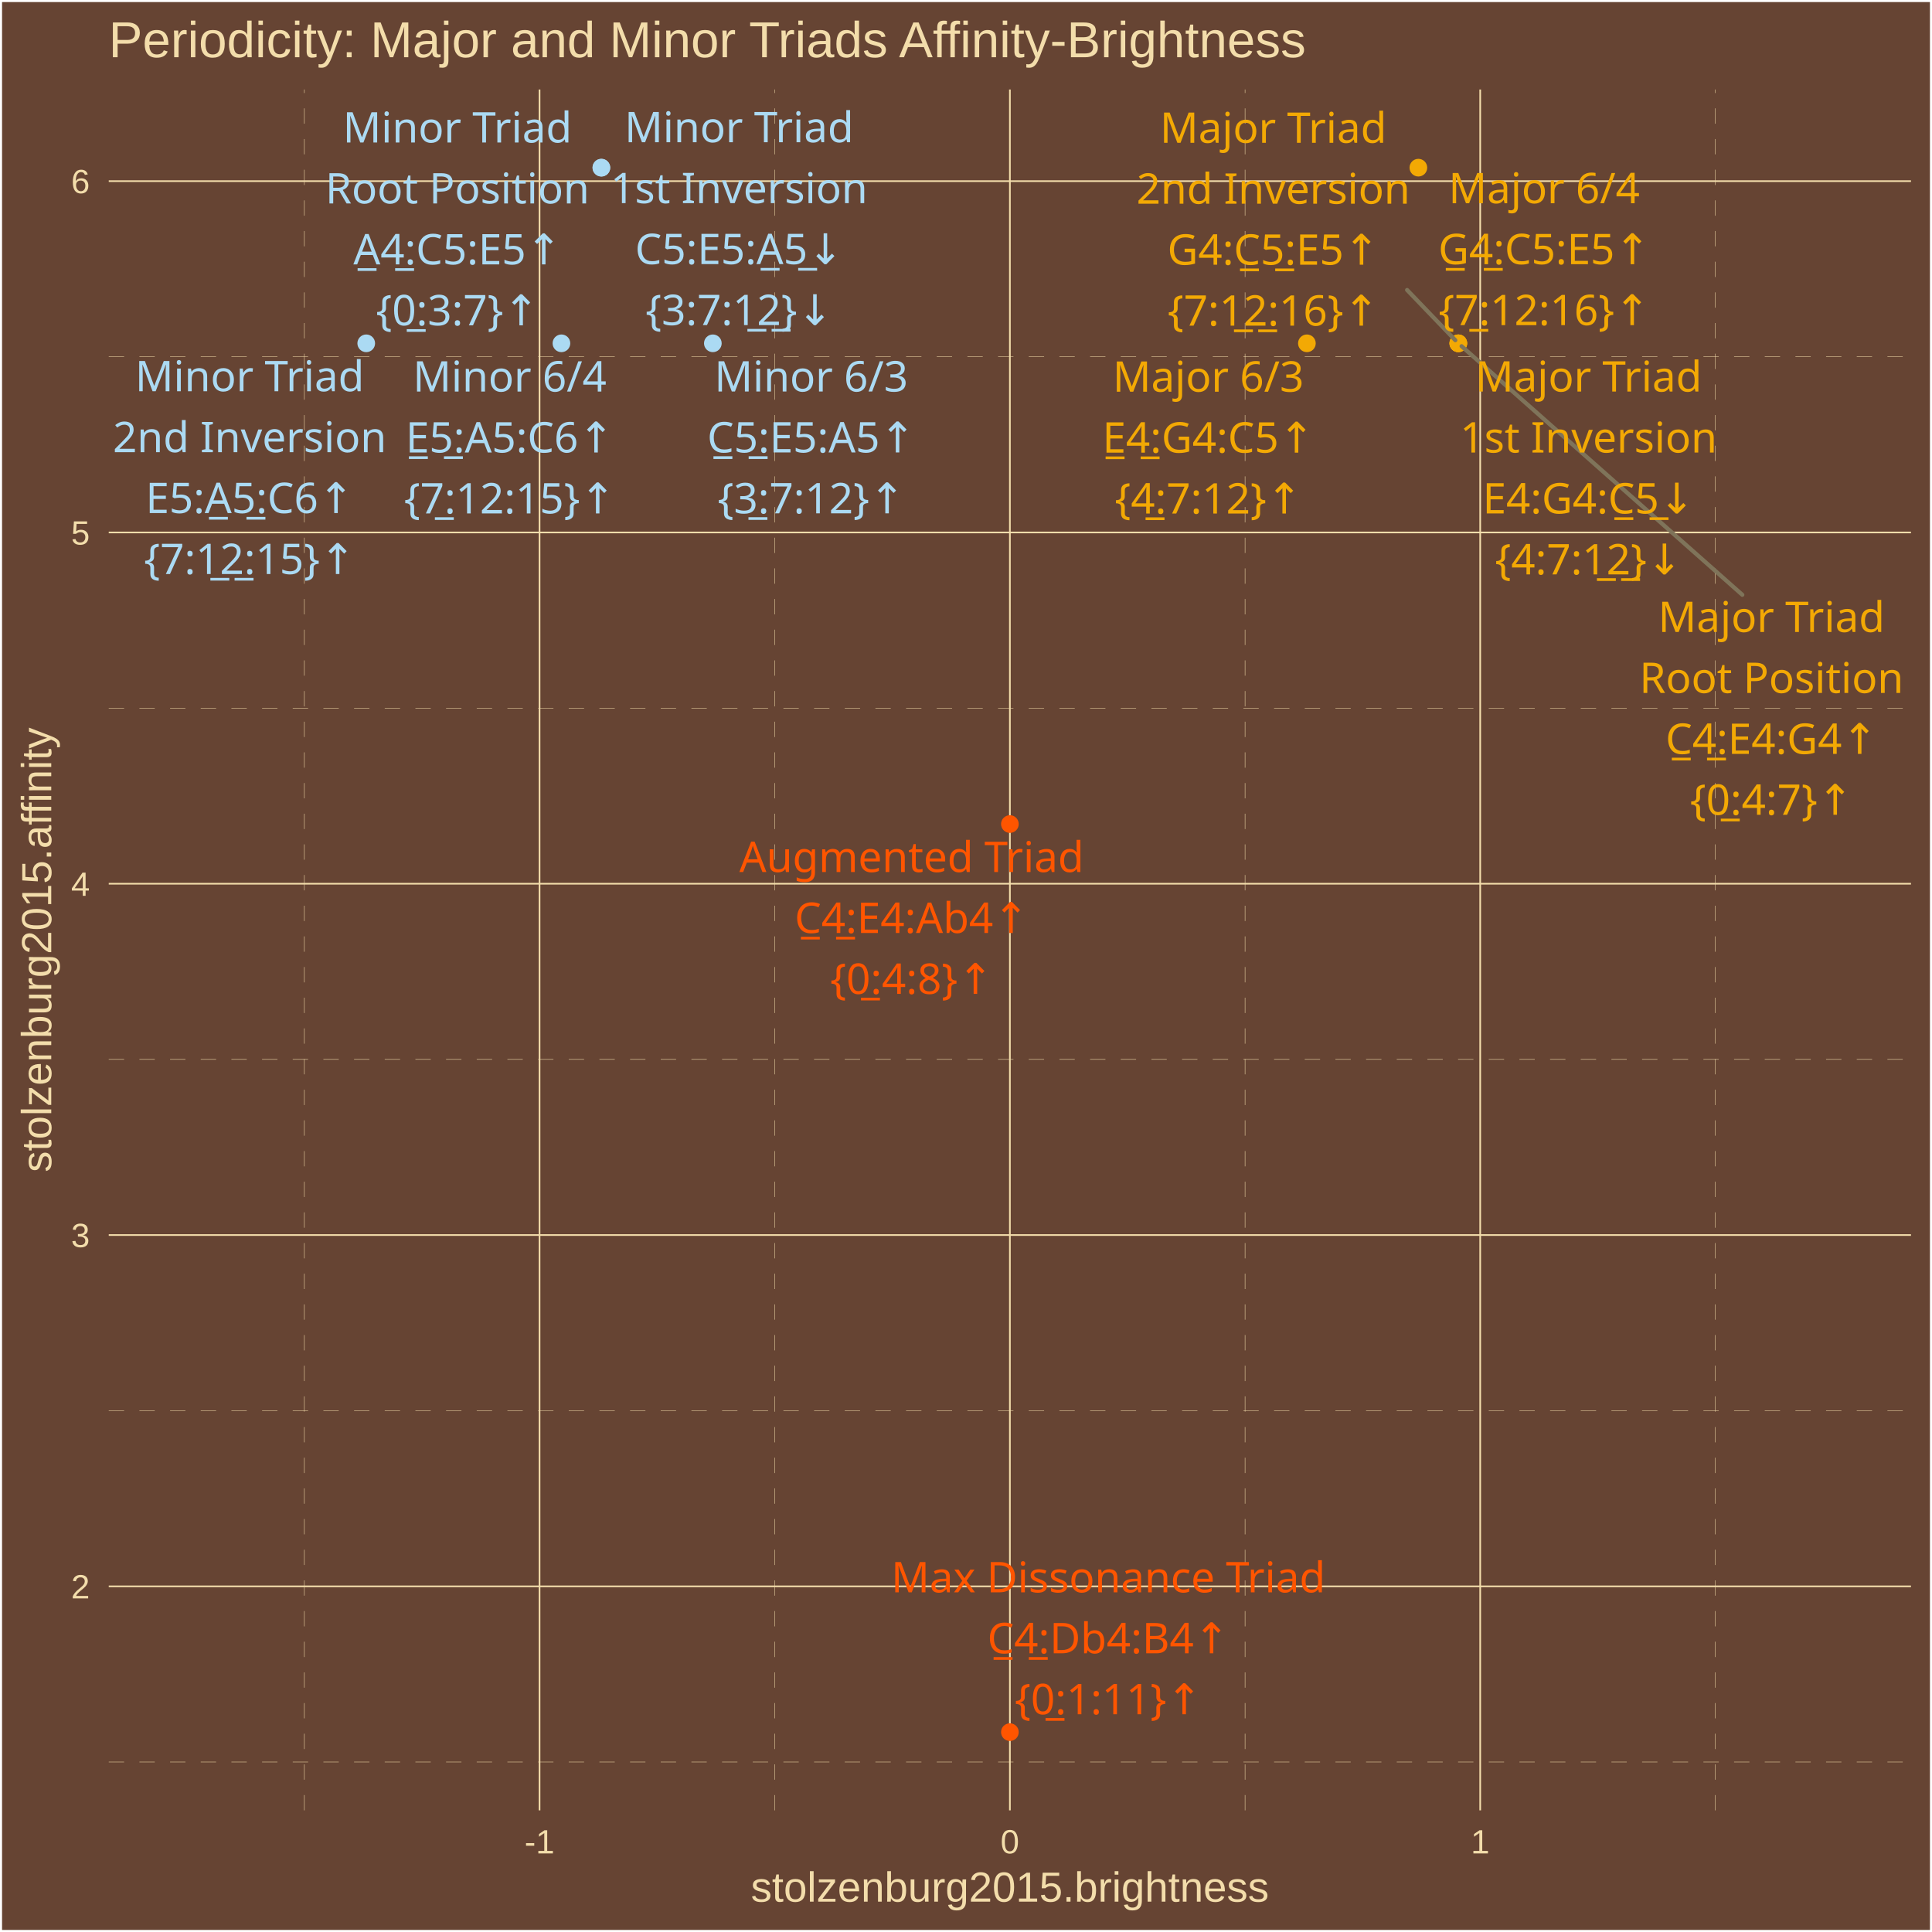
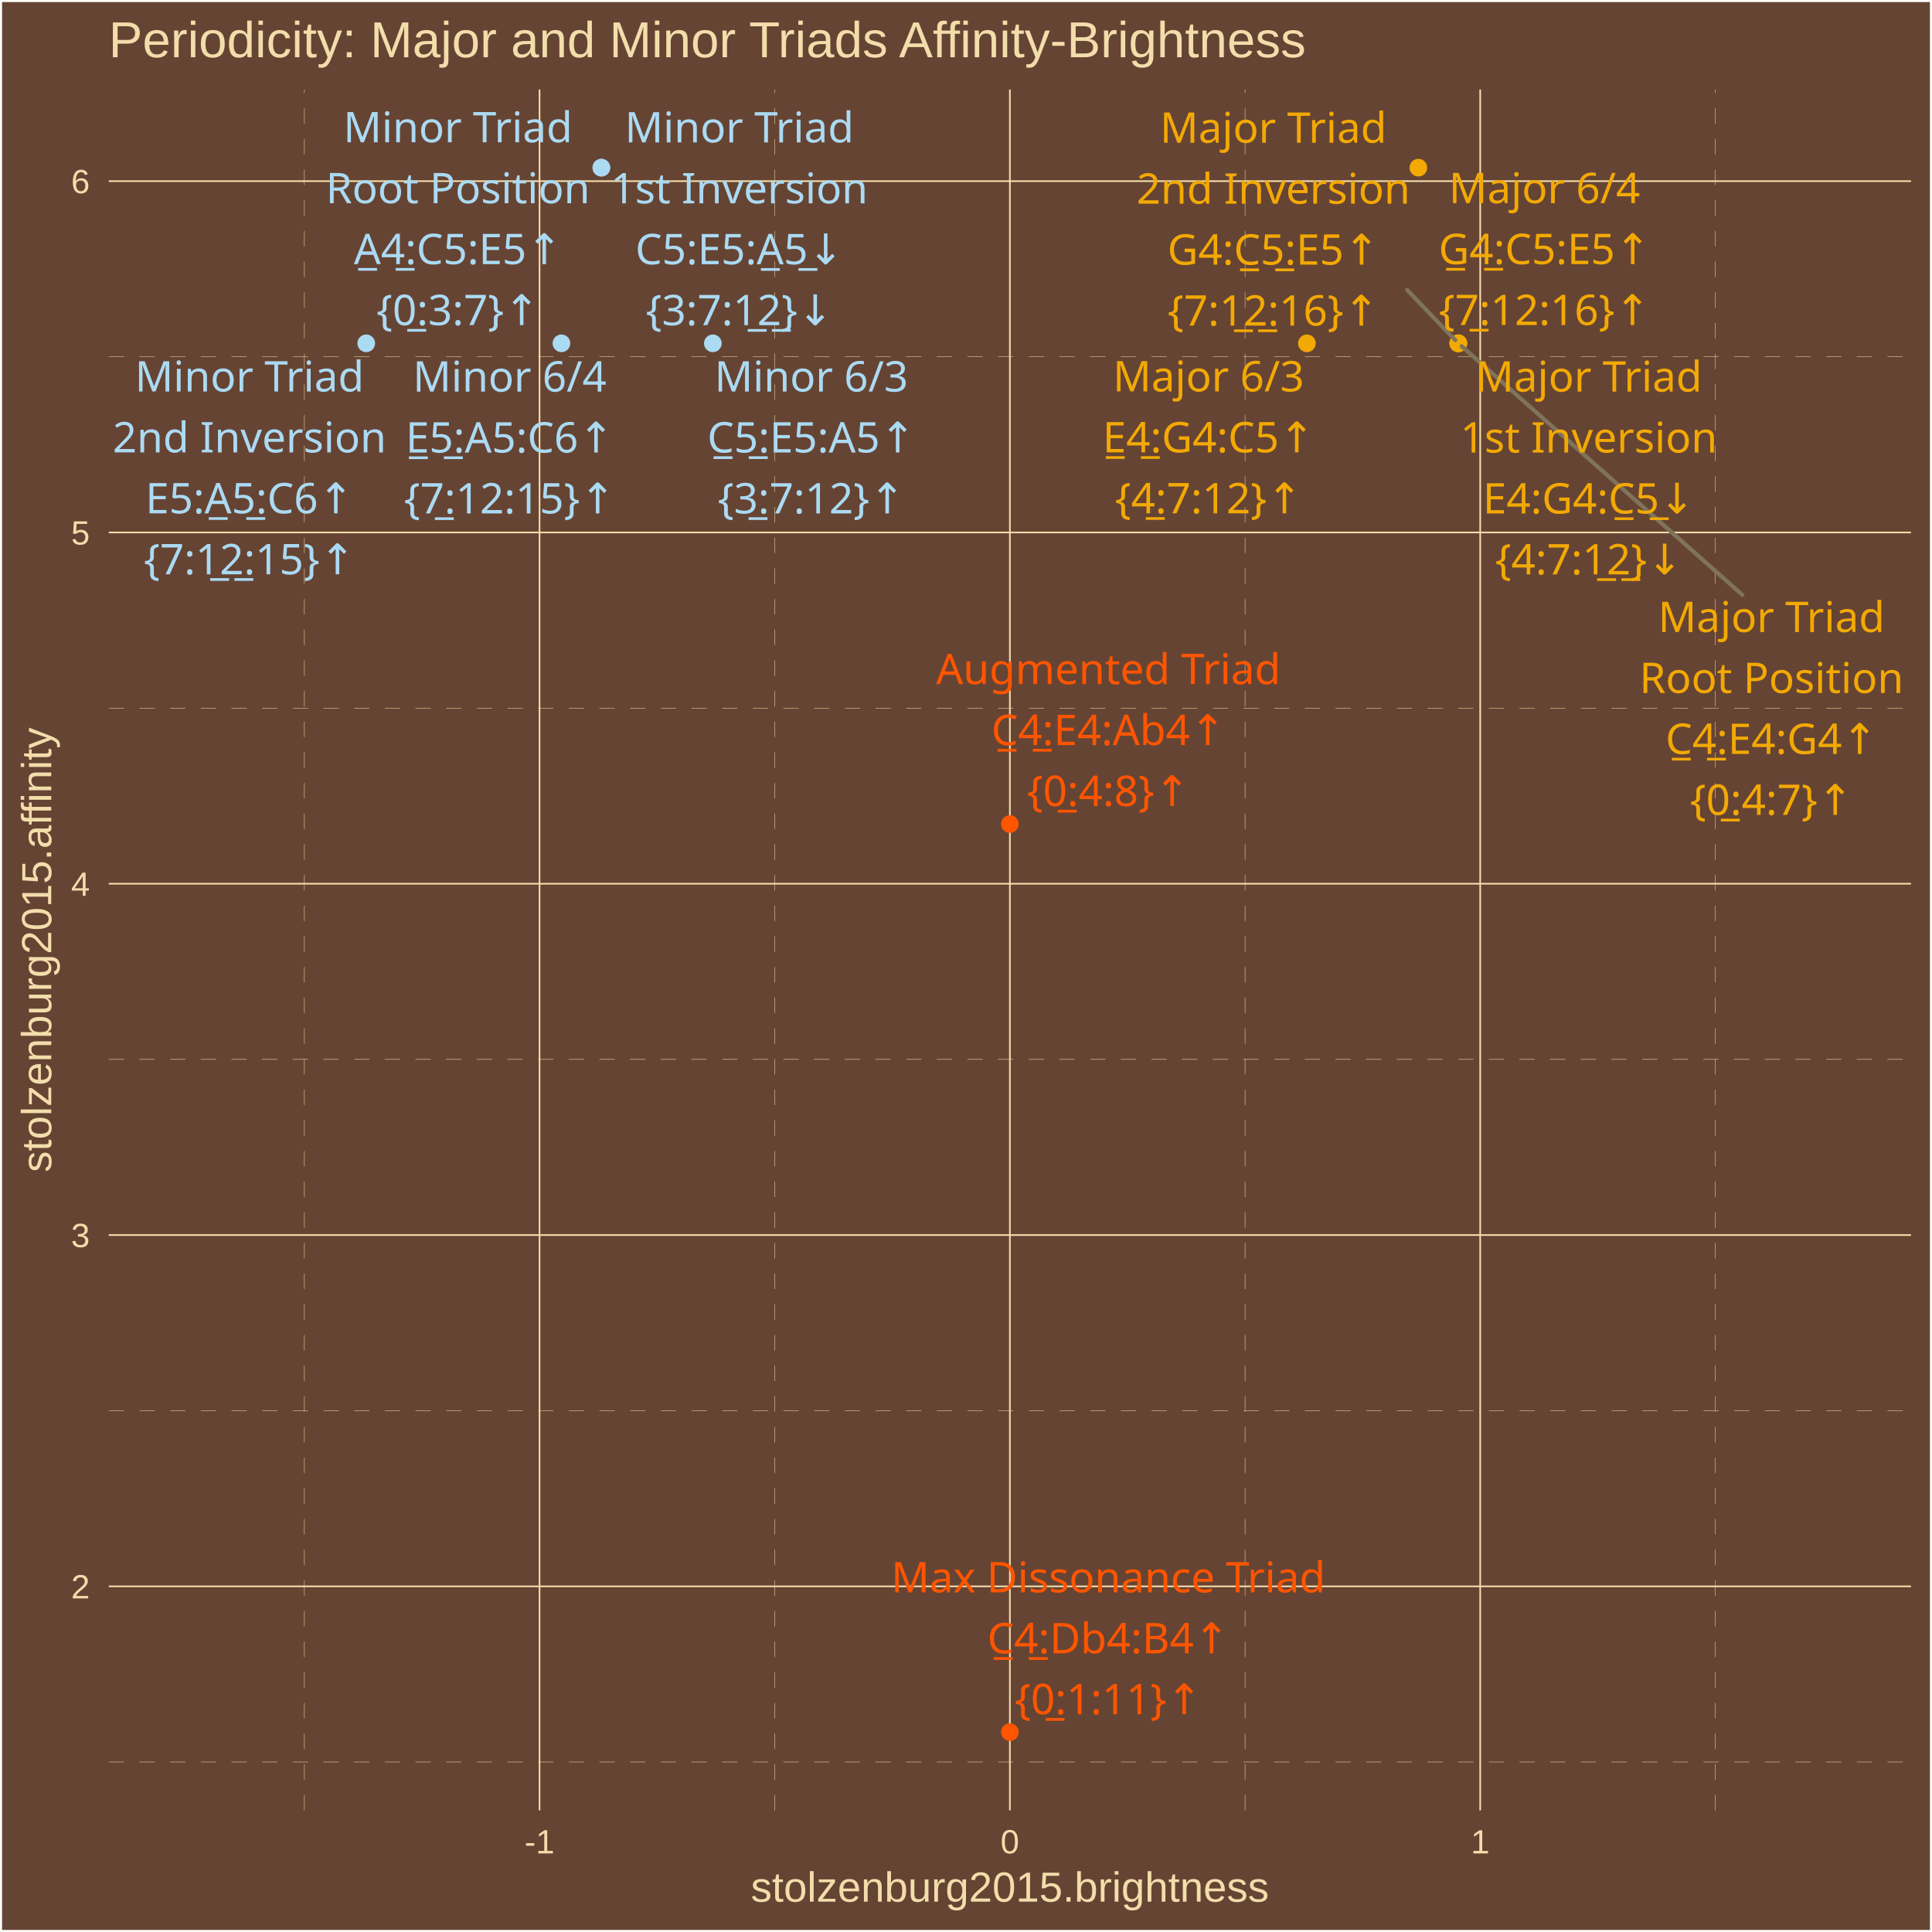
<svg xmlns="http://www.w3.org/2000/svg" class="svglite" width="504.00pt" height="504.00pt" viewBox="0 0 504.00 504.00">
  <defs>
    <style type="text/css">
    .svglite line, .svglite polyline, .svglite polygon, .svglite path, .svglite rect, .svglite circle {
      fill: none;
      stroke: #000000;
      stroke-linecap: round;
      stroke-linejoin: round;
      stroke-miterlimit: 10.00;
    }
    .svglite text {
      white-space: pre;
    }
  </style>
  </defs>
  <rect width="100%" height="100%" style="stroke: none; fill: #664433;" />
  <defs>
    <clipPath id="cpMC4wMHw1MDQuMDB8MC4wMHw1MDQuMDA=">
      <rect x="0.00" y="0.00" width="504.00" height="504.00" />
    </clipPath>
  </defs>
  <g clip-path="url(#cpMC4wMHw1MDQuMDB8MC4wMHw1MDQuMDA=)">
    <rect x="0.00" y="-0" width="504.00" height="504.00" style="stroke-width: 1.07; stroke: #FFFFFF; fill: #664433;" />
  </g>
  <defs>
    <clipPath id="cpMjguMzd8NDk4LjUyfDIzLjM0fDQ3Mi4yNw==">
      <rect x="28.37" y="23.34" width="470.15" height="448.93" />
    </clipPath>
  </defs>
  <g clip-path="url(#cpMjguMzd8NDk4LjUyfDIzLjM0fDQ3Mi4yNw==)">
    <rect x="28.37" y="23.34" width="470.15" height="448.93" style="stroke-width: 1.07; stroke: none; fill: #664433;" />
    <polyline points="28.37,459.65 498.52,459.65 " style="stroke-width: 0.11; stroke: #F3DDAB; stroke-dasharray: 4.00,4.00; stroke-linecap: butt;" />
    <polyline points="28.37,368.01 498.52,368.01 " style="stroke-width: 0.11; stroke: #F3DDAB; stroke-dasharray: 4.00,4.00; stroke-linecap: butt;" />
    <polyline points="28.37,276.36 498.52,276.36 " style="stroke-width: 0.11; stroke: #F3DDAB; stroke-dasharray: 4.00,4.00; stroke-linecap: butt;" />
    <polyline points="28.37,184.72 498.52,184.72 " style="stroke-width: 0.11; stroke: #F3DDAB; stroke-dasharray: 4.00,4.00; stroke-linecap: butt;" />
    <polyline points="28.37,93.08 498.52,93.08 " style="stroke-width: 0.11; stroke: #F3DDAB; stroke-dasharray: 4.00,4.00; stroke-linecap: butt;" />
    <polyline points="79.40,472.27 79.40,23.34 " style="stroke-width: 0.11; stroke: #F3DDAB; stroke-dasharray: 4.00,4.00; stroke-linecap: butt;" />
    <polyline points="202.10,472.27 202.10,23.34 " style="stroke-width: 0.11; stroke: #F3DDAB; stroke-dasharray: 4.00,4.00; stroke-linecap: butt;" />
    <polyline points="324.80,472.27 324.80,23.34 " style="stroke-width: 0.11; stroke: #F3DDAB; stroke-dasharray: 4.00,4.00; stroke-linecap: butt;" />
    <polyline points="447.49,472.27 447.49,23.34 " style="stroke-width: 0.11; stroke: #F3DDAB; stroke-dasharray: 4.00,4.00; stroke-linecap: butt;" />
    <polyline points="28.37,413.83 498.52,413.83 " style="stroke-width: 0.43; stroke: #F3DDAB; stroke-linecap: butt;" />
    <polyline points="28.37,322.18 498.52,322.18 " style="stroke-width: 0.43; stroke: #F3DDAB; stroke-linecap: butt;" />
    <polyline points="28.37,230.54 498.52,230.54 " style="stroke-width: 0.43; stroke: #F3DDAB; stroke-linecap: butt;" />
    <polyline points="28.37,138.90 498.52,138.90 " style="stroke-width: 0.43; stroke: #F3DDAB; stroke-linecap: butt;" />
    <polyline points="28.37,47.26 498.52,47.26 " style="stroke-width: 0.43; stroke: #F3DDAB; stroke-linecap: butt;" />
    <polyline points="140.75,472.27 140.75,23.34 " style="stroke-width: 0.43; stroke: #F3DDAB; stroke-linecap: butt;" />
    <polyline points="263.45,472.27 263.45,23.34 " style="stroke-width: 0.43; stroke: #F3DDAB; stroke-linecap: butt;" />
    <polyline points="386.14,472.27 386.14,23.34 " style="stroke-width: 0.43; stroke: #F3DDAB; stroke-linecap: butt;" />
    <circle cx="380.43" cy="89.56" r="1.95" style="stroke-width: 0.71; stroke: #F3A904; fill: #F3A904;" />
    <circle cx="380.43" cy="89.56" r="1.95" style="stroke-width: 0.71; stroke: #F3A904; fill: #F3A904;" />
    <circle cx="380.43" cy="89.56" r="1.95" style="stroke-width: 0.71; stroke: #F3A904; fill: #F3A904;" />
    <circle cx="340.93" cy="89.56" r="1.95" style="stroke-width: 0.71; stroke: #F3A904; fill: #F3A904;" />
    <circle cx="370.01" cy="43.74" r="1.95" style="stroke-width: 0.71; stroke: #F3A904; fill: #F3A904;" />
    <circle cx="156.88" cy="43.74" r="1.95" style="stroke-width: 0.71; stroke: #ABDAF3; fill: #ABDAF3;" />
    <circle cx="156.88" cy="43.74" r="1.95" style="stroke-width: 0.71; stroke: #ABDAF3; fill: #ABDAF3;" />
    <circle cx="95.54" cy="89.56" r="1.95" style="stroke-width: 0.71; stroke: #ABDAF3; fill: #ABDAF3;" />
    <circle cx="185.96" cy="89.56" r="1.95" style="stroke-width: 0.71; stroke: #ABDAF3; fill: #ABDAF3;" />
    <circle cx="146.46" cy="89.56" r="1.95" style="stroke-width: 0.71; stroke: #ABDAF3; fill: #ABDAF3;" />
    <circle cx="263.45" cy="214.97" r="1.95" style="stroke-width: 0.71; stroke: #FF5500; fill: #FF5500;" />
    <circle cx="263.45" cy="451.86" r="1.95" style="stroke-width: 0.71; stroke: #FF5500; fill: #FF5500;" />
-     <line x1="454.52" y1="155.17" x2="381.28" y2="90.31" style="stroke-width: 1.07; stroke: #7F745A;" />
-     <line x1="367.07" y1="75.65" x2="379.65" y2="88.75" style="stroke-width: 1.07; stroke: #7F745A;" />
-     <text x="462.12" y="164.87" text-anchor="middle" style="font-size: 11.04px;fill: #F3A904; font-family: &quot;Arial Unicode MS&quot;;" textLength="55.77px" lengthAdjust="spacingAndGlyphs">Major Triad</text>
-     <text x="462.12" y="180.77" text-anchor="middle" style="font-size: 11.04px;fill: #F3A904; font-family: &quot;Arial Unicode MS&quot;;" textLength="65.61px" lengthAdjust="spacingAndGlyphs">Root Position</text>
-     <text x="462.12" y="196.67" text-anchor="middle" style="font-size: 11.04px;fill: #F3A904; font-family: &quot;Arial Unicode MS&quot;;" textLength="56.30px" lengthAdjust="spacingAndGlyphs">C̲4̲:E4:G4↑</text>
-     <text x="462.12" y="212.56" text-anchor="middle" style="font-size: 11.04px;fill: #F3A904; font-family: &quot;Arial Unicode MS&quot;;" textLength="39.77px" lengthAdjust="spacingAndGlyphs">{0̲:4:7}↑</text>
-     <text x="414.41" y="102.15" text-anchor="middle" style="font-size: 11.04px;fill: #F3A904; font-family: &quot;Arial Unicode MS&quot;;" textLength="55.77px" lengthAdjust="spacingAndGlyphs">Major Triad</text>
-     <text x="414.41" y="118.05" text-anchor="middle" style="font-size: 11.04px;fill: #F3A904; font-family: &quot;Arial Unicode MS&quot;;" textLength="62.54px" lengthAdjust="spacingAndGlyphs">1st Inversion</text>
-     <text x="414.41" y="133.95" text-anchor="middle" style="font-size: 11.04px;fill: #F3A904; font-family: &quot;Arial Unicode MS&quot;;" textLength="56.30px" lengthAdjust="spacingAndGlyphs">E4:G4:C̲5̲↓</text>
-     <text x="414.41" y="149.84" text-anchor="middle" style="font-size: 11.04px;fill: #F3A904; font-family: &quot;Arial Unicode MS&quot;;" textLength="45.91px" lengthAdjust="spacingAndGlyphs">{4:7:1̲2̲}↓</text>
-     <text x="332.16" y="37.26" text-anchor="middle" style="font-size: 11.04px;fill: #F3A904; font-family: &quot;Arial Unicode MS&quot;;" textLength="55.77px" lengthAdjust="spacingAndGlyphs">Major Triad</text>
-     <text x="332.16" y="53.15" text-anchor="middle" style="font-size: 11.04px;fill: #F3A904; font-family: &quot;Arial Unicode MS&quot;;" textLength="66.23px" lengthAdjust="spacingAndGlyphs">2nd Inversion</text>
-     <text x="332.16" y="69.05" text-anchor="middle" style="font-size: 11.04px;fill: #F3A904; font-family: &quot;Arial Unicode MS&quot;;" textLength="56.30px" lengthAdjust="spacingAndGlyphs">G4:C̲5̲:E5↑</text>
-     <text x="332.16" y="84.95" text-anchor="middle" style="font-size: 11.04px;fill: #F3A904; font-family: &quot;Arial Unicode MS&quot;;" textLength="52.04px" lengthAdjust="spacingAndGlyphs">{7:1̲2̲:16}↑</text>
-     <text x="315.21" y="102.18" text-anchor="middle" style="font-size: 11.04px;fill: #F3A904; font-family: &quot;Arial Unicode MS&quot;;" textLength="45.98px" lengthAdjust="spacingAndGlyphs">Major 6/3</text>
-     <text x="315.21" y="118.08" text-anchor="middle" style="font-size: 11.04px;fill: #F3A904; font-family: &quot;Arial Unicode MS&quot;;" textLength="56.30px" lengthAdjust="spacingAndGlyphs">E̲4̲:G4:C5↑</text>
-     <text x="315.21" y="133.97" text-anchor="middle" style="font-size: 11.04px;fill: #F3A904; font-family: &quot;Arial Unicode MS&quot;;" textLength="45.91px" lengthAdjust="spacingAndGlyphs">{4̲:7:12}↑</text>
-     <text x="402.83" y="53.02" text-anchor="middle" style="font-size: 11.04px;fill: #F3A904; font-family: &quot;Arial Unicode MS&quot;;" textLength="45.98px" lengthAdjust="spacingAndGlyphs">Major 6/4</text>
-     <text x="402.83" y="68.92" text-anchor="middle" style="font-size: 11.04px;fill: #F3A904; font-family: &quot;Arial Unicode MS&quot;;" textLength="56.30px" lengthAdjust="spacingAndGlyphs">G̲4̲:C5:E5↑</text>
-     <text x="402.83" y="84.82" text-anchor="middle" style="font-size: 11.04px;fill: #F3A904; font-family: &quot;Arial Unicode MS&quot;;" textLength="52.04px" lengthAdjust="spacingAndGlyphs">{7̲:12:16}↑</text>
-     <text x="119.32" y="37.18" text-anchor="middle" style="font-size: 11.04px;fill: #ABDAF3; font-family: &quot;Arial Unicode MS&quot;;" textLength="55.77px" lengthAdjust="spacingAndGlyphs">Minor Triad</text>
-     <text x="119.32" y="53.07" text-anchor="middle" style="font-size: 11.04px;fill: #ABDAF3; font-family: &quot;Arial Unicode MS&quot;;" textLength="65.61px" lengthAdjust="spacingAndGlyphs">Root Position</text>
-     <text x="119.32" y="68.97" text-anchor="middle" style="font-size: 11.04px;fill: #ABDAF3; font-family: &quot;Arial Unicode MS&quot;;" textLength="55.08px" lengthAdjust="spacingAndGlyphs">A̲4̲:C5:E5↑</text>
-     <text x="119.32" y="84.87" text-anchor="middle" style="font-size: 11.04px;fill: #ABDAF3; font-family: &quot;Arial Unicode MS&quot;;" textLength="39.77px" lengthAdjust="spacingAndGlyphs">{0̲:3:7}↑</text>
-     <text x="192.80" y="37.11" text-anchor="middle" style="font-size: 11.04px;fill: #ABDAF3; font-family: &quot;Arial Unicode MS&quot;;" textLength="55.77px" lengthAdjust="spacingAndGlyphs">Minor Triad</text>
-     <text x="192.80" y="53.00" text-anchor="middle" style="font-size: 11.04px;fill: #ABDAF3; font-family: &quot;Arial Unicode MS&quot;;" textLength="62.54px" lengthAdjust="spacingAndGlyphs">1st Inversion</text>
-     <text x="192.80" y="68.90" text-anchor="middle" style="font-size: 11.04px;fill: #ABDAF3; font-family: &quot;Arial Unicode MS&quot;;" textLength="55.08px" lengthAdjust="spacingAndGlyphs">C5:E5:A̲5̲↓</text>
-     <text x="192.80" y="84.80" text-anchor="middle" style="font-size: 11.04px;fill: #ABDAF3; font-family: &quot;Arial Unicode MS&quot;;" textLength="45.91px" lengthAdjust="spacingAndGlyphs">{3:7:1̲2̲}↓</text>
-     <text x="65.13" y="102.06" text-anchor="middle" style="font-size: 11.04px;fill: #ABDAF3; font-family: &quot;Arial Unicode MS&quot;;" textLength="55.77px" lengthAdjust="spacingAndGlyphs">Minor Triad</text>
-     <text x="65.13" y="117.96" text-anchor="middle" style="font-size: 11.04px;fill: #ABDAF3; font-family: &quot;Arial Unicode MS&quot;;" textLength="66.23px" lengthAdjust="spacingAndGlyphs">2nd Inversion</text>
-     <text x="65.13" y="133.85" text-anchor="middle" style="font-size: 11.04px;fill: #ABDAF3; font-family: &quot;Arial Unicode MS&quot;;" textLength="55.08px" lengthAdjust="spacingAndGlyphs">E5:A̲5̲:C6↑</text>
-     <text x="65.13" y="149.75" text-anchor="middle" style="font-size: 11.04px;fill: #ABDAF3; font-family: &quot;Arial Unicode MS&quot;;" textLength="52.04px" lengthAdjust="spacingAndGlyphs">{7:1̲2̲:15}↑</text>
-     <text x="211.62" y="102.13" text-anchor="middle" style="font-size: 11.04px;fill: #ABDAF3; font-family: &quot;Arial Unicode MS&quot;;" textLength="45.98px" lengthAdjust="spacingAndGlyphs">Minor 6/3</text>
-     <text x="211.62" y="118.03" text-anchor="middle" style="font-size: 11.04px;fill: #ABDAF3; font-family: &quot;Arial Unicode MS&quot;;" textLength="55.08px" lengthAdjust="spacingAndGlyphs">C̲5̲:E5:A5↑</text>
-     <text x="211.62" y="133.92" text-anchor="middle" style="font-size: 11.04px;fill: #ABDAF3; font-family: &quot;Arial Unicode MS&quot;;" textLength="45.91px" lengthAdjust="spacingAndGlyphs">{3̲:7:12}↑</text>
-     <text x="132.97" y="102.14" text-anchor="middle" style="font-size: 11.04px;fill: #ABDAF3; font-family: &quot;Arial Unicode MS&quot;;" textLength="45.98px" lengthAdjust="spacingAndGlyphs">Minor 6/4</text>
-     <text x="132.97" y="118.04" text-anchor="middle" style="font-size: 11.04px;fill: #ABDAF3; font-family: &quot;Arial Unicode MS&quot;;" textLength="55.08px" lengthAdjust="spacingAndGlyphs">E̲5̲:A5:C6↑</text>
-     <text x="132.97" y="133.94" text-anchor="middle" style="font-size: 11.04px;fill: #ABDAF3; font-family: &quot;Arial Unicode MS&quot;;" textLength="52.04px" lengthAdjust="spacingAndGlyphs">{7̲:12:15}↑</text>
-     <text x="237.82" y="227.48" text-anchor="middle" style="font-size: 11.04px;fill: #FF5500; font-family: &quot;Arial Unicode MS&quot;;" textLength="84.61px" lengthAdjust="spacingAndGlyphs">Augmented Triad</text>
-     <text x="237.82" y="243.38" text-anchor="middle" style="font-size: 11.04px;fill: #FF5500; font-family: &quot;Arial Unicode MS&quot;;" textLength="61.21px" lengthAdjust="spacingAndGlyphs">C̲4̲:E4:Ab4↑</text>
-     <text x="237.82" y="259.28" text-anchor="middle" style="font-size: 11.04px;fill: #FF5500; font-family: &quot;Arial Unicode MS&quot;;" textLength="39.77px" lengthAdjust="spacingAndGlyphs">{0̲:4:8}↑</text>
-     <text x="289.12" y="415.39" text-anchor="middle" style="font-size: 11.04px;fill: #FF5500; font-family: &quot;Arial Unicode MS&quot;;" textLength="109.73px" lengthAdjust="spacingAndGlyphs">Max Dissonance Triad</text>
-     <text x="289.12" y="431.29" text-anchor="middle" style="font-size: 11.04px;fill: #FF5500; font-family: &quot;Arial Unicode MS&quot;;" textLength="61.82px" lengthAdjust="spacingAndGlyphs">C̲4̲:Db4:B4↑</text>
+     <line x1="454.52" y1="155.19" x2="381.28" y2="90.31" style="stroke-width: 1.07; stroke: #7F745A;" />
+     <line x1="367.08" y1="75.64" x2="379.65" y2="88.75" style="stroke-width: 1.07; stroke: #7F745A;" />
+     <text x="462.12" y="164.88" text-anchor="middle" style="font-size: 11.04px;fill: #F3A904; font-family: &quot;Arial Unicode MS&quot;;" textLength="55.77px" lengthAdjust="spacingAndGlyphs">Major Triad</text>
+     <text x="462.12" y="180.78" text-anchor="middle" style="font-size: 11.04px;fill: #F3A904; font-family: &quot;Arial Unicode MS&quot;;" textLength="65.61px" lengthAdjust="spacingAndGlyphs">Root Position</text>
+     <text x="462.12" y="196.68" text-anchor="middle" style="font-size: 11.04px;fill: #F3A904; font-family: &quot;Arial Unicode MS&quot;;" textLength="56.30px" lengthAdjust="spacingAndGlyphs">C̲4̲:E4:G4↑</text>
+     <text x="462.12" y="212.58" text-anchor="middle" style="font-size: 11.04px;fill: #F3A904; font-family: &quot;Arial Unicode MS&quot;;" textLength="39.77px" lengthAdjust="spacingAndGlyphs">{0̲:4:7}↑</text>
+     <text x="414.46" y="102.16" text-anchor="middle" style="font-size: 11.04px;fill: #F3A904; font-family: &quot;Arial Unicode MS&quot;;" textLength="55.77px" lengthAdjust="spacingAndGlyphs">Major Triad</text>
+     <text x="414.46" y="118.06" text-anchor="middle" style="font-size: 11.04px;fill: #F3A904; font-family: &quot;Arial Unicode MS&quot;;" textLength="62.54px" lengthAdjust="spacingAndGlyphs">1st Inversion</text>
+     <text x="414.46" y="133.96" text-anchor="middle" style="font-size: 11.04px;fill: #F3A904; font-family: &quot;Arial Unicode MS&quot;;" textLength="56.30px" lengthAdjust="spacingAndGlyphs">E4:G4:C̲5̲↓</text>
+     <text x="414.46" y="149.85" text-anchor="middle" style="font-size: 11.04px;fill: #F3A904; font-family: &quot;Arial Unicode MS&quot;;" textLength="45.91px" lengthAdjust="spacingAndGlyphs">{4:7:1̲2̲}↓</text>
+     <text x="332.17" y="37.24" text-anchor="middle" style="font-size: 11.04px;fill: #F3A904; font-family: &quot;Arial Unicode MS&quot;;" textLength="55.77px" lengthAdjust="spacingAndGlyphs">Major Triad</text>
+     <text x="332.17" y="53.14" text-anchor="middle" style="font-size: 11.04px;fill: #F3A904; font-family: &quot;Arial Unicode MS&quot;;" textLength="66.23px" lengthAdjust="spacingAndGlyphs">2nd Inversion</text>
+     <text x="332.17" y="69.04" text-anchor="middle" style="font-size: 11.04px;fill: #F3A904; font-family: &quot;Arial Unicode MS&quot;;" textLength="56.30px" lengthAdjust="spacingAndGlyphs">G4:C̲5̲:E5↑</text>
+     <text x="332.17" y="84.94" text-anchor="middle" style="font-size: 11.04px;fill: #F3A904; font-family: &quot;Arial Unicode MS&quot;;" textLength="52.04px" lengthAdjust="spacingAndGlyphs">{7:1̲2̲:16}↑</text>
+     <text x="315.27" y="102.11" text-anchor="middle" style="font-size: 11.04px;fill: #F3A904; font-family: &quot;Arial Unicode MS&quot;;" textLength="45.98px" lengthAdjust="spacingAndGlyphs">Major 6/3</text>
+     <text x="315.27" y="118.01" text-anchor="middle" style="font-size: 11.04px;fill: #F3A904; font-family: &quot;Arial Unicode MS&quot;;" textLength="56.30px" lengthAdjust="spacingAndGlyphs">E̲4̲:G4:C5↑</text>
+     <text x="315.27" y="133.91" text-anchor="middle" style="font-size: 11.04px;fill: #F3A904; font-family: &quot;Arial Unicode MS&quot;;" textLength="45.91px" lengthAdjust="spacingAndGlyphs">{4̲:7:12}↑</text>
+     <text x="402.91" y="53.00" text-anchor="middle" style="font-size: 11.04px;fill: #F3A904; font-family: &quot;Arial Unicode MS&quot;;" textLength="45.98px" lengthAdjust="spacingAndGlyphs">Major 6/4</text>
+     <text x="402.91" y="68.90" text-anchor="middle" style="font-size: 11.04px;fill: #F3A904; font-family: &quot;Arial Unicode MS&quot;;" textLength="56.30px" lengthAdjust="spacingAndGlyphs">G̲4̲:C5:E5↑</text>
+     <text x="402.91" y="84.79" text-anchor="middle" style="font-size: 11.04px;fill: #F3A904; font-family: &quot;Arial Unicode MS&quot;;" textLength="52.04px" lengthAdjust="spacingAndGlyphs">{7̲:12:16}↑</text>
+     <text x="119.45" y="37.12" text-anchor="middle" style="font-size: 11.04px;fill: #ABDAF3; font-family: &quot;Arial Unicode MS&quot;;" textLength="55.77px" lengthAdjust="spacingAndGlyphs">Minor Triad</text>
+     <text x="119.45" y="53.02" text-anchor="middle" style="font-size: 11.04px;fill: #ABDAF3; font-family: &quot;Arial Unicode MS&quot;;" textLength="65.61px" lengthAdjust="spacingAndGlyphs">Root Position</text>
+     <text x="119.45" y="68.91" text-anchor="middle" style="font-size: 11.04px;fill: #ABDAF3; font-family: &quot;Arial Unicode MS&quot;;" textLength="55.08px" lengthAdjust="spacingAndGlyphs">A̲4̲:C5:E5↑</text>
+     <text x="119.45" y="84.81" text-anchor="middle" style="font-size: 11.04px;fill: #ABDAF3; font-family: &quot;Arial Unicode MS&quot;;" textLength="39.77px" lengthAdjust="spacingAndGlyphs">{0̲:3:7}↑</text>
+     <text x="192.87" y="37.15" text-anchor="middle" style="font-size: 11.04px;fill: #ABDAF3; font-family: &quot;Arial Unicode MS&quot;;" textLength="55.77px" lengthAdjust="spacingAndGlyphs">Minor Triad</text>
+     <text x="192.87" y="53.05" text-anchor="middle" style="font-size: 11.04px;fill: #ABDAF3; font-family: &quot;Arial Unicode MS&quot;;" textLength="62.54px" lengthAdjust="spacingAndGlyphs">1st Inversion</text>
+     <text x="192.87" y="68.94" text-anchor="middle" style="font-size: 11.04px;fill: #ABDAF3; font-family: &quot;Arial Unicode MS&quot;;" textLength="55.08px" lengthAdjust="spacingAndGlyphs">C5:E5:A̲5̲↓</text>
+     <text x="192.87" y="84.84" text-anchor="middle" style="font-size: 11.04px;fill: #ABDAF3; font-family: &quot;Arial Unicode MS&quot;;" textLength="45.91px" lengthAdjust="spacingAndGlyphs">{3:7:1̲2̲}↓</text>
+     <text x="65.08" y="102.13" text-anchor="middle" style="font-size: 11.04px;fill: #ABDAF3; font-family: &quot;Arial Unicode MS&quot;;" textLength="55.77px" lengthAdjust="spacingAndGlyphs">Minor Triad</text>
+     <text x="65.08" y="118.02" text-anchor="middle" style="font-size: 11.04px;fill: #ABDAF3; font-family: &quot;Arial Unicode MS&quot;;" textLength="66.23px" lengthAdjust="spacingAndGlyphs">2nd Inversion</text>
+     <text x="65.08" y="133.92" text-anchor="middle" style="font-size: 11.04px;fill: #ABDAF3; font-family: &quot;Arial Unicode MS&quot;;" textLength="55.08px" lengthAdjust="spacingAndGlyphs">E5:A̲5̲:C6↑</text>
+     <text x="65.08" y="149.82" text-anchor="middle" style="font-size: 11.04px;fill: #ABDAF3; font-family: &quot;Arial Unicode MS&quot;;" textLength="52.04px" lengthAdjust="spacingAndGlyphs">{7:1̲2̲:15}↑</text>
+     <text x="211.65" y="102.14" text-anchor="middle" style="font-size: 11.04px;fill: #ABDAF3; font-family: &quot;Arial Unicode MS&quot;;" textLength="45.98px" lengthAdjust="spacingAndGlyphs">Minor 6/3</text>
+     <text x="211.65" y="118.04" text-anchor="middle" style="font-size: 11.04px;fill: #ABDAF3; font-family: &quot;Arial Unicode MS&quot;;" textLength="55.08px" lengthAdjust="spacingAndGlyphs">C̲5̲:E5:A5↑</text>
+     <text x="211.65" y="133.94" text-anchor="middle" style="font-size: 11.04px;fill: #ABDAF3; font-family: &quot;Arial Unicode MS&quot;;" textLength="45.91px" lengthAdjust="spacingAndGlyphs">{3̲:7:12}↑</text>
+     <text x="132.96" y="102.16" text-anchor="middle" style="font-size: 11.04px;fill: #ABDAF3; font-family: &quot;Arial Unicode MS&quot;;" textLength="45.98px" lengthAdjust="spacingAndGlyphs">Minor 6/4</text>
+     <text x="132.96" y="118.06" text-anchor="middle" style="font-size: 11.04px;fill: #ABDAF3; font-family: &quot;Arial Unicode MS&quot;;" textLength="55.08px" lengthAdjust="spacingAndGlyphs">E̲5̲:A5:C6↑</text>
+     <text x="132.96" y="133.95" text-anchor="middle" style="font-size: 11.04px;fill: #ABDAF3; font-family: &quot;Arial Unicode MS&quot;;" textLength="52.04px" lengthAdjust="spacingAndGlyphs">{7̲:12:15}↑</text>
+     <text x="289.14" y="178.47" text-anchor="middle" style="font-size: 11.04px;fill: #FF5500; font-family: &quot;Arial Unicode MS&quot;;" textLength="84.61px" lengthAdjust="spacingAndGlyphs">Augmented Triad</text>
+     <text x="289.14" y="194.37" text-anchor="middle" style="font-size: 11.04px;fill: #FF5500; font-family: &quot;Arial Unicode MS&quot;;" textLength="61.21px" lengthAdjust="spacingAndGlyphs">C̲4̲:E4:Ab4↑</text>
+     <text x="289.14" y="210.27" text-anchor="middle" style="font-size: 11.04px;fill: #FF5500; font-family: &quot;Arial Unicode MS&quot;;" textLength="39.77px" lengthAdjust="spacingAndGlyphs">{0̲:4:8}↑</text>
+     <text x="289.12" y="415.40" text-anchor="middle" style="font-size: 11.04px;fill: #FF5500; font-family: &quot;Arial Unicode MS&quot;;" textLength="109.73px" lengthAdjust="spacingAndGlyphs">Max Dissonance Triad</text>
+     <text x="289.12" y="431.30" text-anchor="middle" style="font-size: 11.04px;fill: #FF5500; font-family: &quot;Arial Unicode MS&quot;;" textLength="61.82px" lengthAdjust="spacingAndGlyphs">C̲4̲:Db4:B4↑</text>
    <text x="289.12" y="447.19" text-anchor="middle" style="font-size: 11.04px;fill: #FF5500; font-family: &quot;Arial Unicode MS&quot;;" textLength="45.91px" lengthAdjust="spacingAndGlyphs">{0̲:1:11}↑</text>
  </g>
  <g clip-path="url(#cpMC4wMHw1MDQuMDB8MC4wMHw1MDQuMDA=)">
    <text x="23.44" y="416.98" text-anchor="end" style="font-size: 8.80px;fill: #F3DDAB; font-family: &quot;Arial&quot;;" textLength="4.90px" lengthAdjust="spacingAndGlyphs">2</text>
    <text x="23.44" y="325.34" text-anchor="end" style="font-size: 8.80px;fill: #F3DDAB; font-family: &quot;Arial&quot;;" textLength="4.90px" lengthAdjust="spacingAndGlyphs">3</text>
    <text x="23.44" y="233.70" text-anchor="end" style="font-size: 8.80px;fill: #F3DDAB; font-family: &quot;Arial&quot;;" textLength="4.90px" lengthAdjust="spacingAndGlyphs">4</text>
    <text x="23.44" y="142.06" text-anchor="end" style="font-size: 8.80px;fill: #F3DDAB; font-family: &quot;Arial&quot;;" textLength="4.90px" lengthAdjust="spacingAndGlyphs">5</text>
    <text x="23.44" y="50.41" text-anchor="end" style="font-size: 8.80px;fill: #F3DDAB; font-family: &quot;Arial&quot;;" textLength="4.90px" lengthAdjust="spacingAndGlyphs">6</text>
    <text x="140.75" y="483.50" text-anchor="middle" style="font-size: 8.80px;fill: #F3DDAB; font-family: &quot;Arial&quot;;" textLength="7.83px" lengthAdjust="spacingAndGlyphs">-1</text>
    <text x="263.45" y="483.50" text-anchor="middle" style="font-size: 8.80px;fill: #F3DDAB; font-family: &quot;Arial&quot;;" textLength="4.90px" lengthAdjust="spacingAndGlyphs">0</text>
    <text x="386.14" y="483.50" text-anchor="middle" style="font-size: 8.80px;fill: #F3DDAB; font-family: &quot;Arial&quot;;" textLength="4.90px" lengthAdjust="spacingAndGlyphs">1</text>
    <text x="263.45" y="496.09" text-anchor="middle" style="font-size: 11.00px;fill: #F3DDAB; font-family: &quot;Arial&quot;;" textLength="135.17px" lengthAdjust="spacingAndGlyphs">stolzenburg2015.brightness</text>
    <text transform="translate(13.37,247.80) rotate(-90)" text-anchor="middle" style="font-size: 11.00px;fill: #F3DDAB; font-family: &quot;Arial&quot;;" textLength="116.19px" lengthAdjust="spacingAndGlyphs">stolzenburg2015.affinity</text>
    <text x="28.37" y="14.94" style="font-size: 13.20px;fill: #F3DDAB; font-family: &quot;Arial&quot;;" textLength="313.76px" lengthAdjust="spacingAndGlyphs">Periodicity: Major and Minor Triads Affinity-Brightness</text>
  </g>
</svg>
